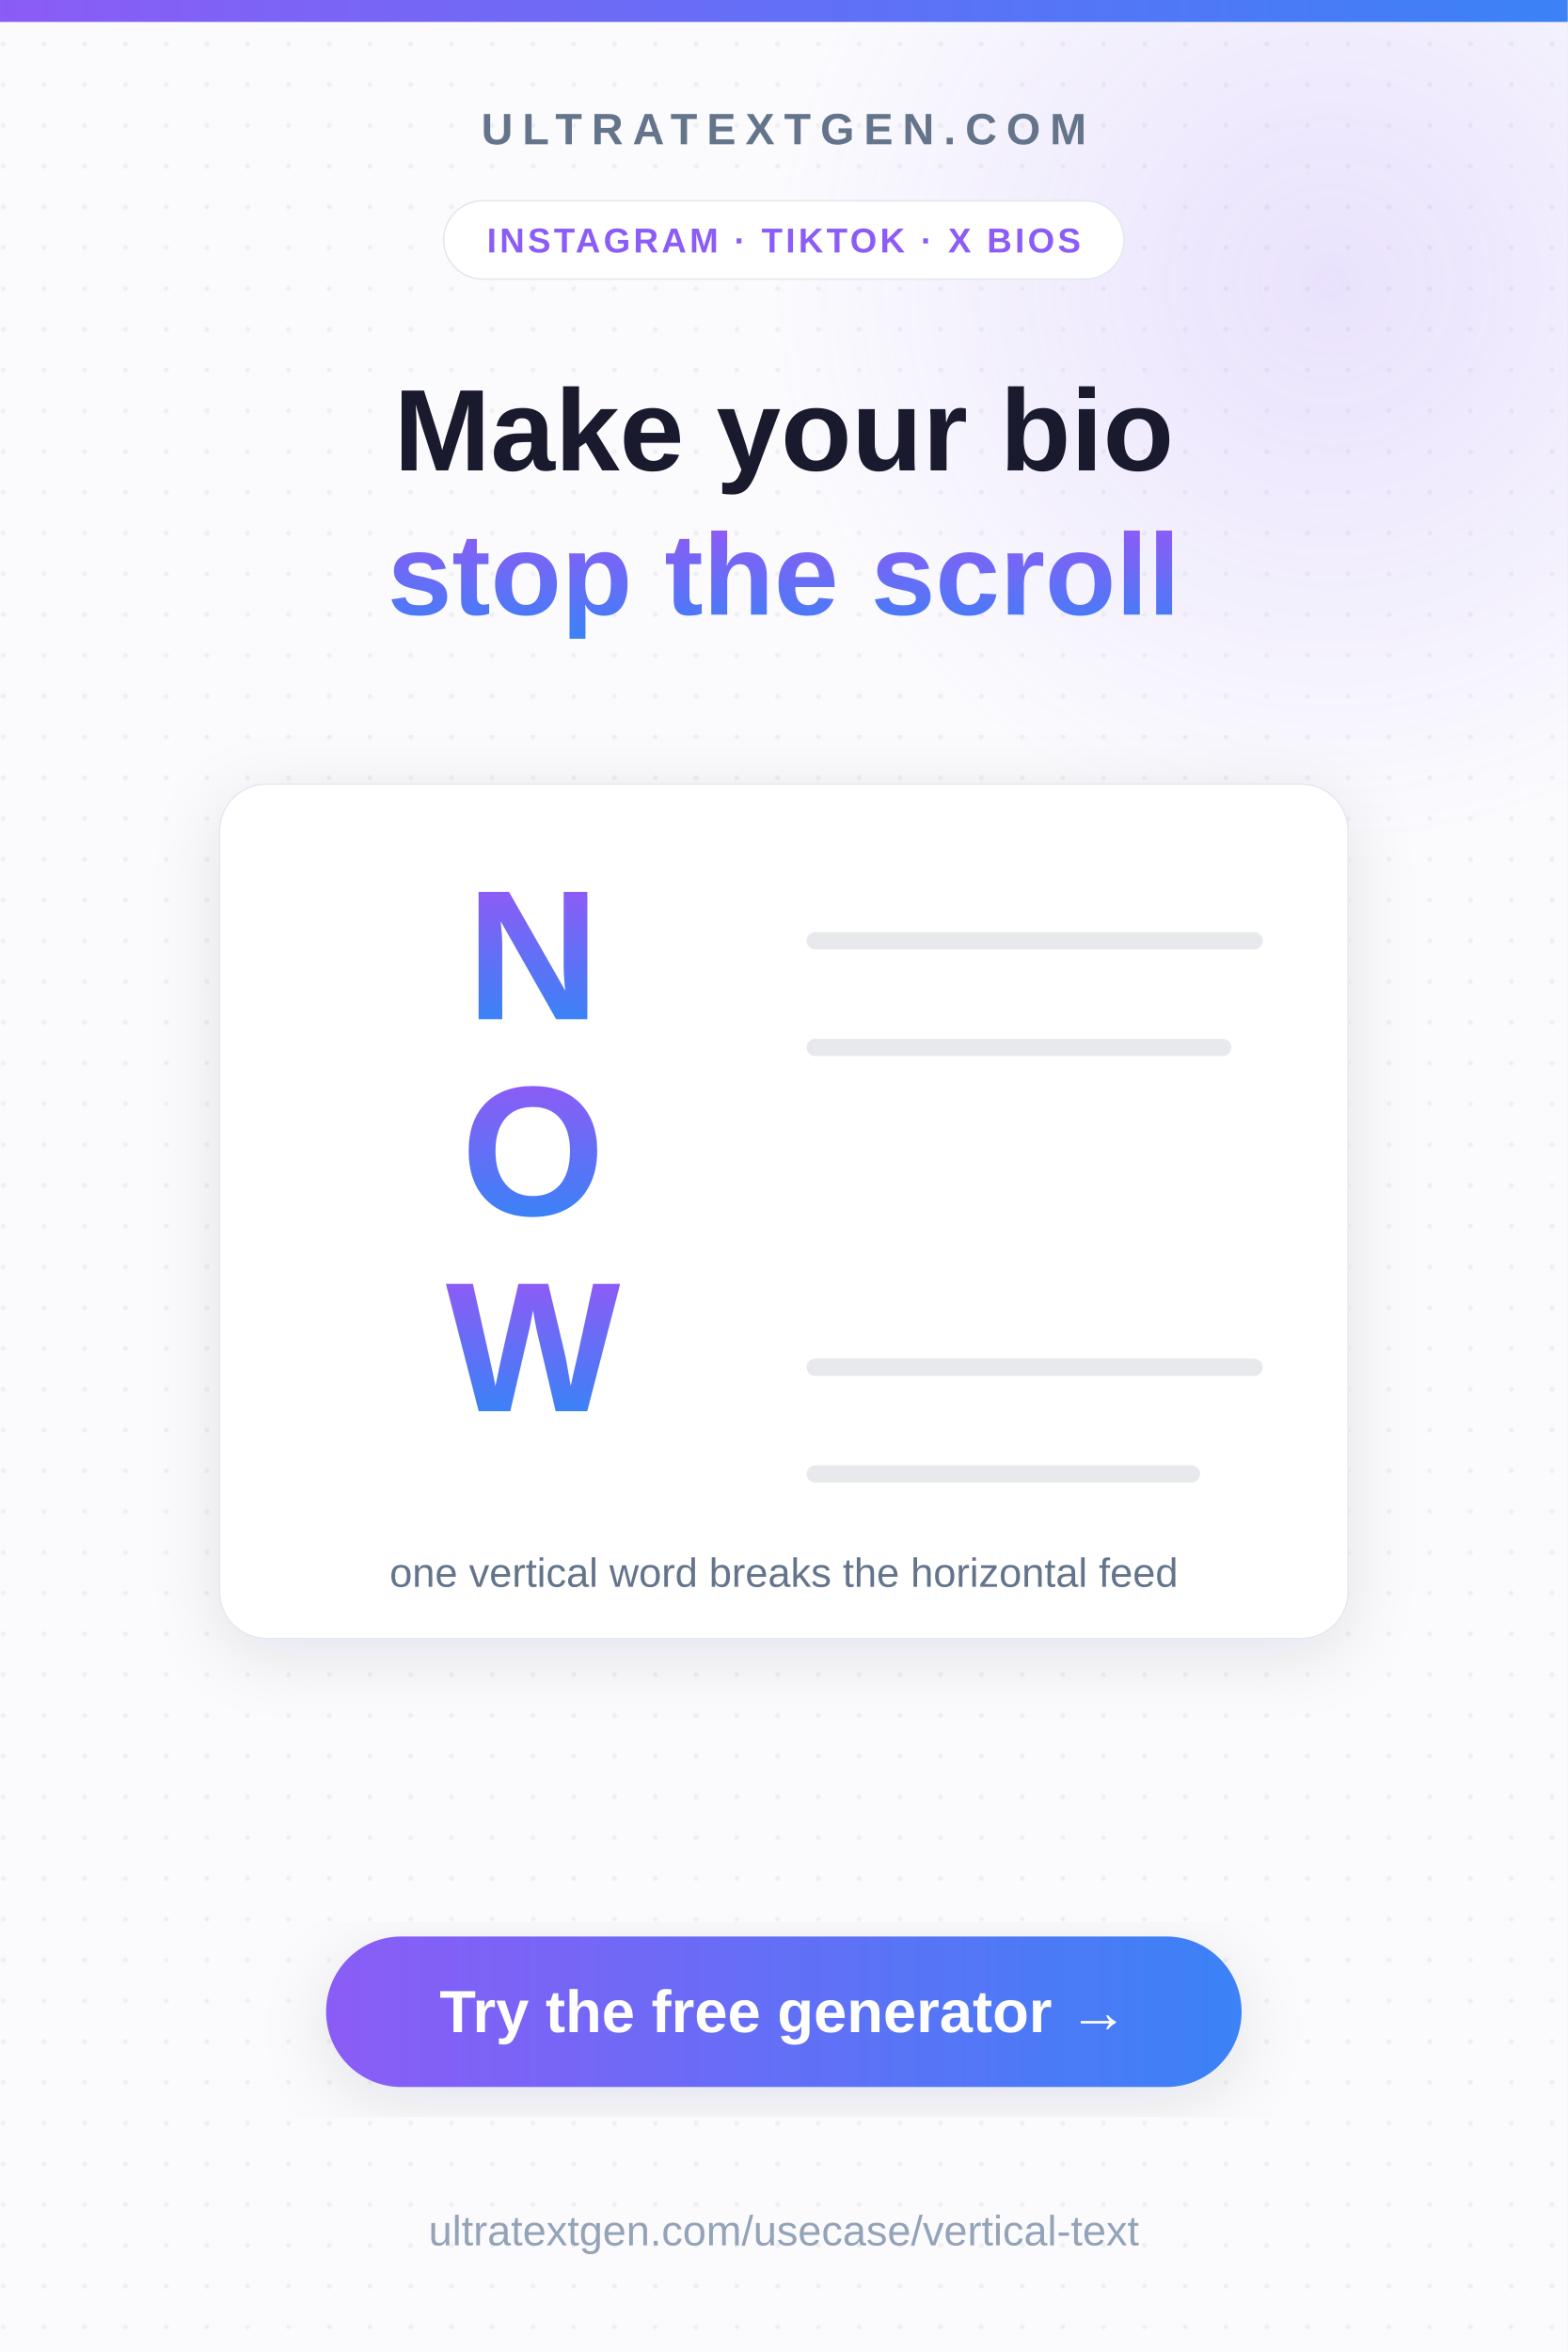
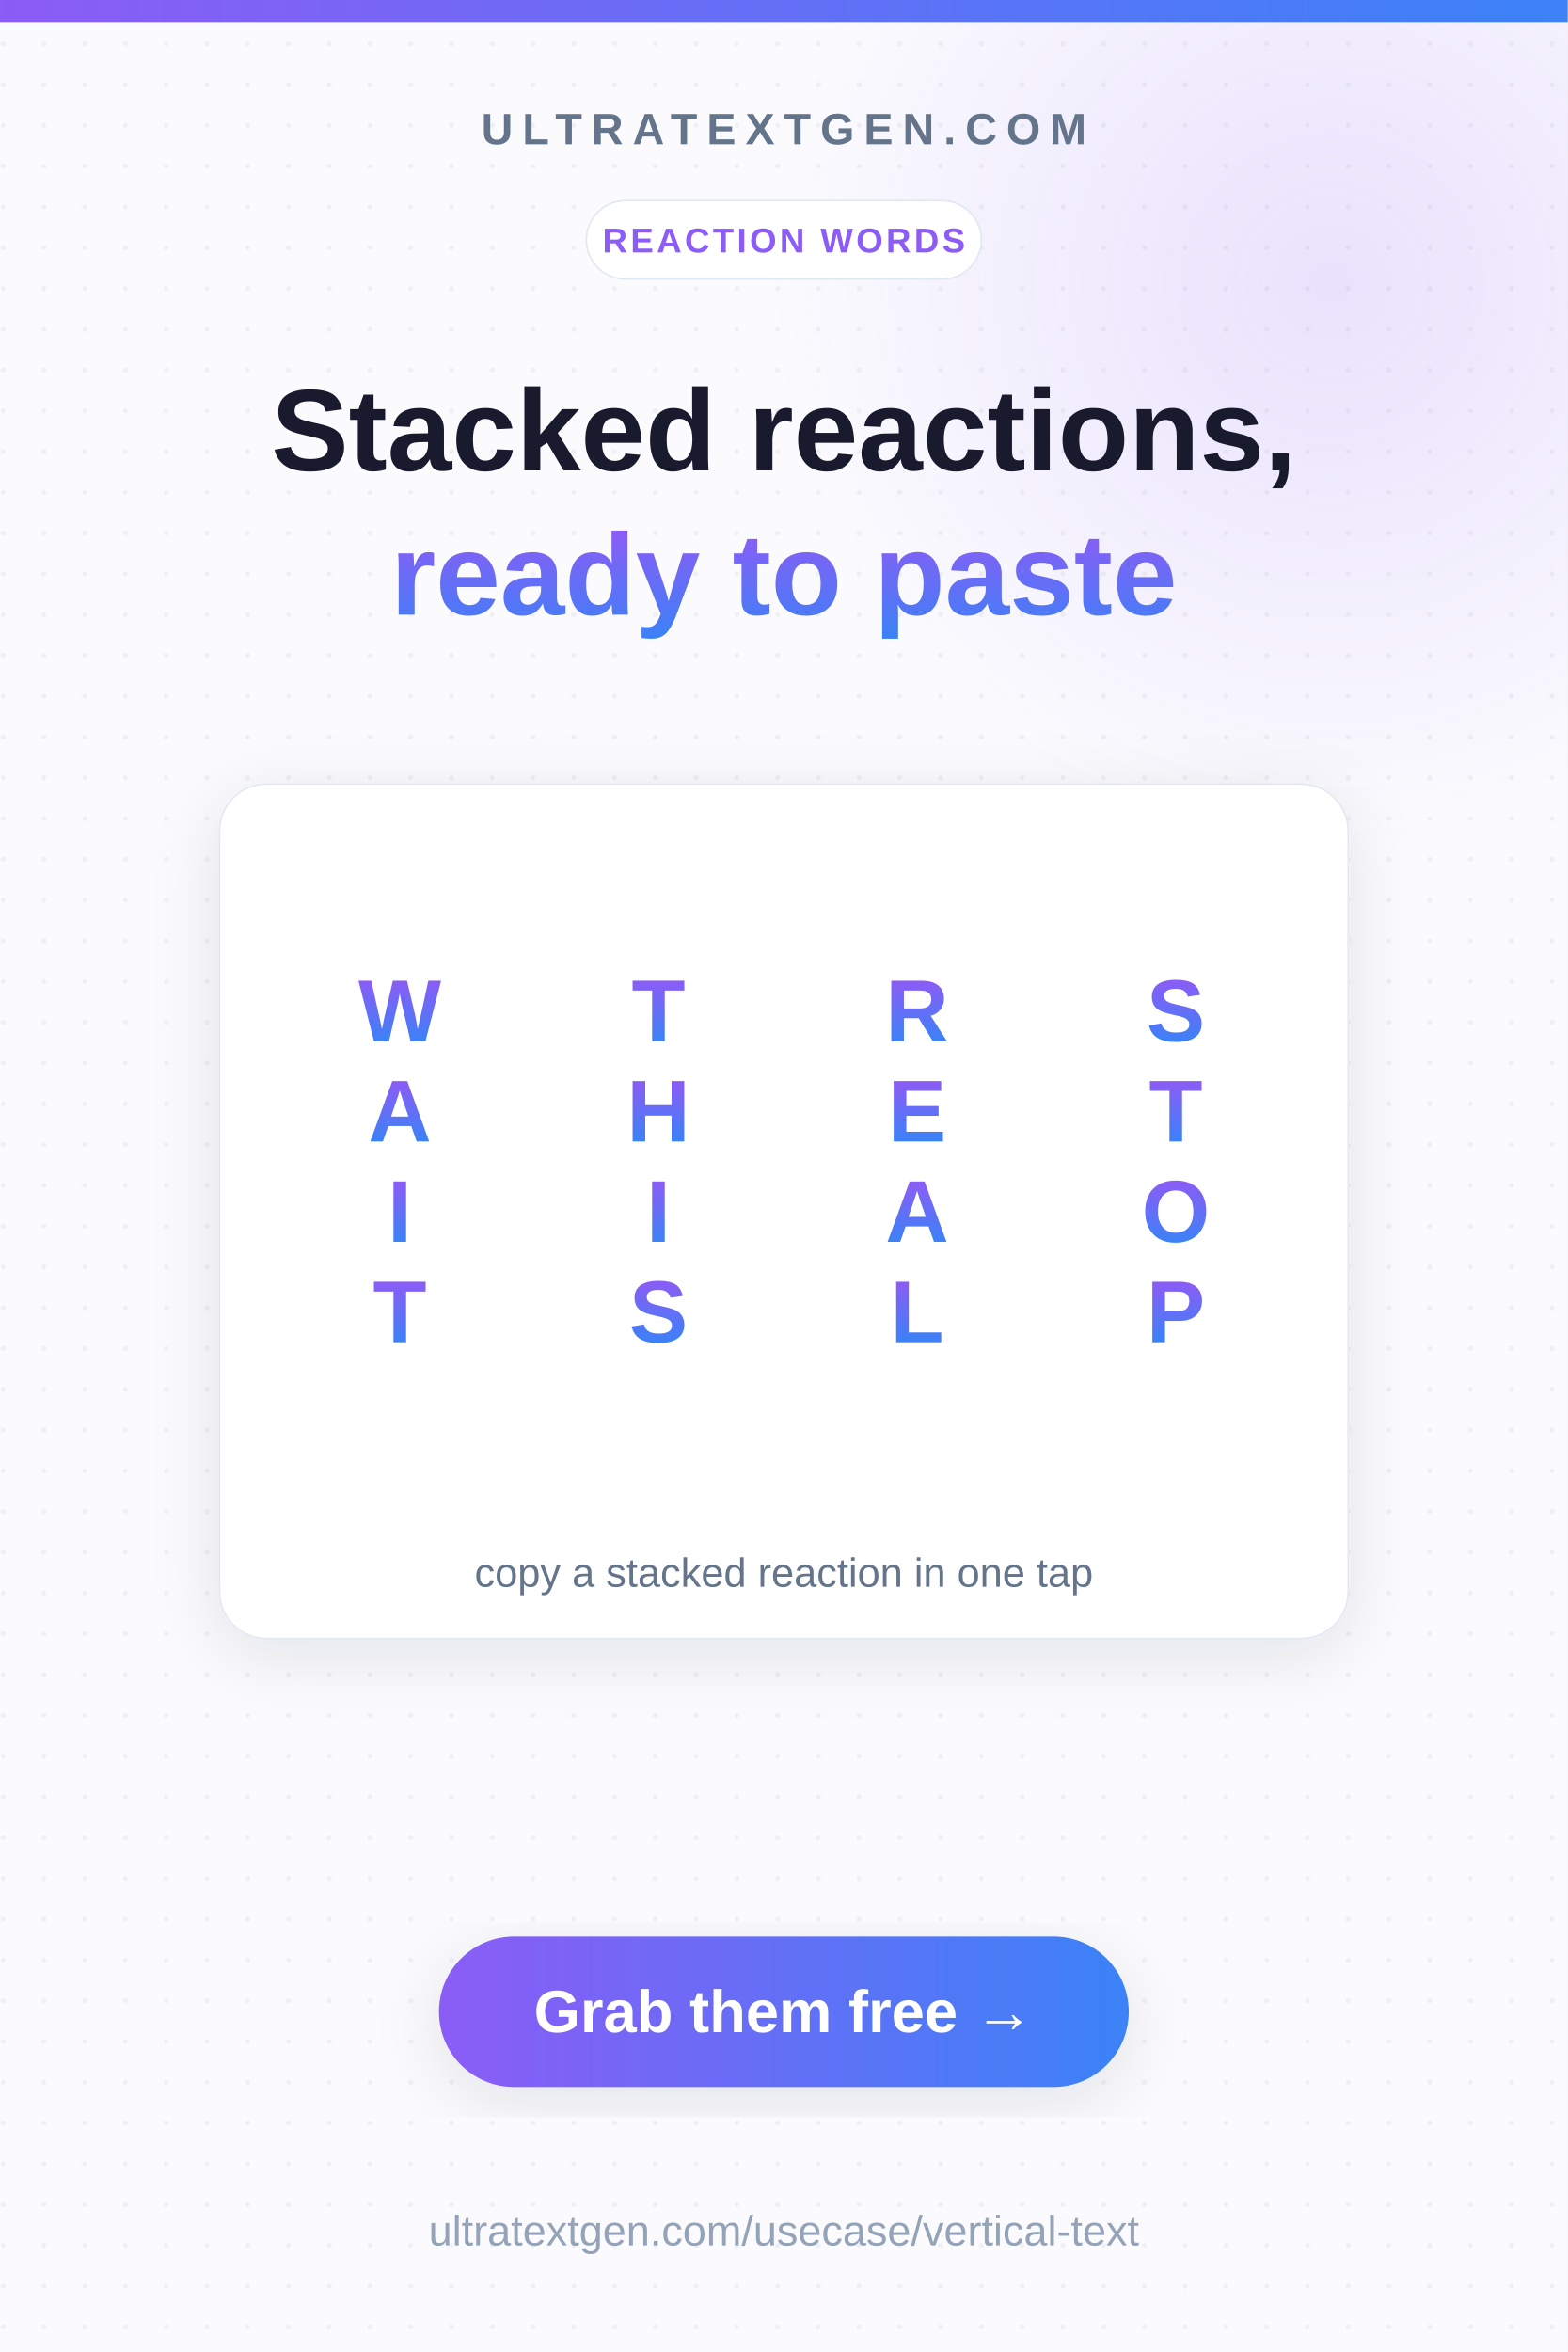
<svg xmlns="http://www.w3.org/2000/svg" viewBox="0 0 1000 1500" width="1000" height="1500" role="img" font-family="Liberation Sans, DejaVu Sans, Arial, sans-serif">
  <defs>
    <linearGradient id="g" x1="0" y1="0" x2="0" y2="1">
      <stop offset="0" stop-color="#8b5cf6" />
      <stop offset="1" stop-color="#3b82f6" />
    </linearGradient>
    <linearGradient id="gh" x1="0" y1="0" x2="1" y2="0">
      <stop offset="0" stop-color="#8b5cf6" />
      <stop offset="1" stop-color="#3b82f6" />
    </linearGradient>
    <radialGradient id="glow" cx="0.5" cy="0.5" r="0.5">
      <stop offset="0" stop-color="#8b5cf6" stop-opacity="0.16" />
      <stop offset="1" stop-color="#8b5cf6" stop-opacity="0" />
    </radialGradient>
    <pattern id="dots" width="26" height="26" patternUnits="userSpaceOnUse">
      <circle cx="2" cy="2" r="1.6" fill="#1a1a2e" opacity="0.05" />
    </pattern>
    <filter id="sh" x="-20%" y="-20%" width="140%" height="140%">
      <feDropShadow dx="0" dy="10" stdDeviation="22" flood-color="#1a1a2e" flood-opacity="0.10" />
    </filter>
  </defs>
  <rect width="1000" height="1500" fill="#FBFBFE" />
  <rect width="1000" height="1500" fill="url(#dots)" />
  <circle cx="850" cy="180" r="360" fill="url(#glow)" />
  <rect width="1000" height="14" fill="url(#gh)" />
  <text x="500" y="92" text-anchor="middle" font-size="28" font-weight="700" letter-spacing="6" fill="#64748b">ULTRATEXTGEN.COM</text>
-   <rect x="283" y="128" width="434" height="50" rx="25" fill="#ffffff" stroke="#e2e8f0" />
-   <text x="500" y="161" text-anchor="middle" font-size="22" font-weight="700" letter-spacing="2" fill="#8b5cf6">INSTAGRAM · TIKTOK · X BIOS</text>
-   <text x="500" y="300" text-anchor="middle" font-size="74" font-weight="700" fill="#1a1a2e">Make your bio</text>
-   <text x="500" y="392" text-anchor="middle" font-size="74" font-weight="700" fill="url(#g)">stop the scroll</text>
+   <rect x="374" y="128" width="252" height="50" rx="25" fill="#ffffff" stroke="#e2e8f0" />
+   <text x="500" y="161" text-anchor="middle" font-size="22" font-weight="700" letter-spacing="2" fill="#8b5cf6">REACTION WORDS</text>
+   <text x="500" y="300" text-anchor="middle" font-size="74" font-weight="700" fill="#1a1a2e">Stacked reactions,</text>
+   <text x="500" y="392" text-anchor="middle" font-size="74" font-weight="700" fill="url(#g)">ready to paste</text>
  <rect x="140" y="500" width="720" height="545" rx="30" fill="#ffffff" stroke="#e2e8f0" filter="url(#sh)" />
-   <g stroke="#64748b" stroke-width="11" stroke-linecap="round" opacity="0.16">
-     <line x1="520" y1="600" x2="800" y2="600" />
-     <line x1="520" y1="668" x2="780" y2="668" />
-     <line x1="520" y1="872" x2="800" y2="872" />
-     <line x1="520" y1="940" x2="760" y2="940" />
+   <g text-anchor="middle" font-size="56" font-weight="700" fill="url(#g)">
+     <text x="255" y="664.0">W</text>
+     <text x="255" y="728.0">A</text>
+     <text x="255" y="792.0">I</text>
+     <text x="255" y="856.0">T</text>
  </g>
-   <g text-anchor="middle" font-size="118" font-weight="700" fill="url(#g)">
-     <text x="340" y="650">N</text>
-     <text x="340" y="775">O</text>
-     <text x="340" y="900">W</text>
+   <g text-anchor="middle" font-size="56" font-weight="700" fill="url(#g)">
+     <text x="420" y="664.0">T</text>
+     <text x="420" y="728.0">H</text>
+     <text x="420" y="792.0">I</text>
+     <text x="420" y="856.0">S</text>
  </g>
-   <text x="500" y="1012" text-anchor="middle" font-size="26" fill="#64748b">one vertical word breaks the horizontal feed</text>
-   <rect x="208" y="1235" width="584" height="96" rx="48" fill="url(#gh)" filter="url(#sh)" />
-   <text x="500" y="1296" text-anchor="middle" font-size="38" font-weight="700" fill="#ffffff">Try the free generator →</text>
+   <g text-anchor="middle" font-size="56" font-weight="700" fill="url(#g)">
+     <text x="585" y="664.0">R</text>
+     <text x="585" y="728.0">E</text>
+     <text x="585" y="792.0">A</text>
+     <text x="585" y="856.0">L</text>
+   </g>
+   <g text-anchor="middle" font-size="56" font-weight="700" fill="url(#g)">
+     <text x="750" y="664.0">S</text>
+     <text x="750" y="728.0">T</text>
+     <text x="750" y="792.0">O</text>
+     <text x="750" y="856.0">P</text>
+   </g>
+   <text x="500" y="1012" text-anchor="middle" font-size="26" fill="#64748b">copy a stacked reaction in one tap</text>
+   <rect x="280" y="1235" width="440" height="96" rx="48" fill="url(#gh)" filter="url(#sh)" />
+   <text x="500" y="1296" text-anchor="middle" font-size="38" font-weight="700" fill="#ffffff">Grab them free →</text>
  <text x="500" y="1432" text-anchor="middle" font-size="27" fill="#94a3b8">ultratextgen.com/usecase/vertical-text</text>
</svg>
